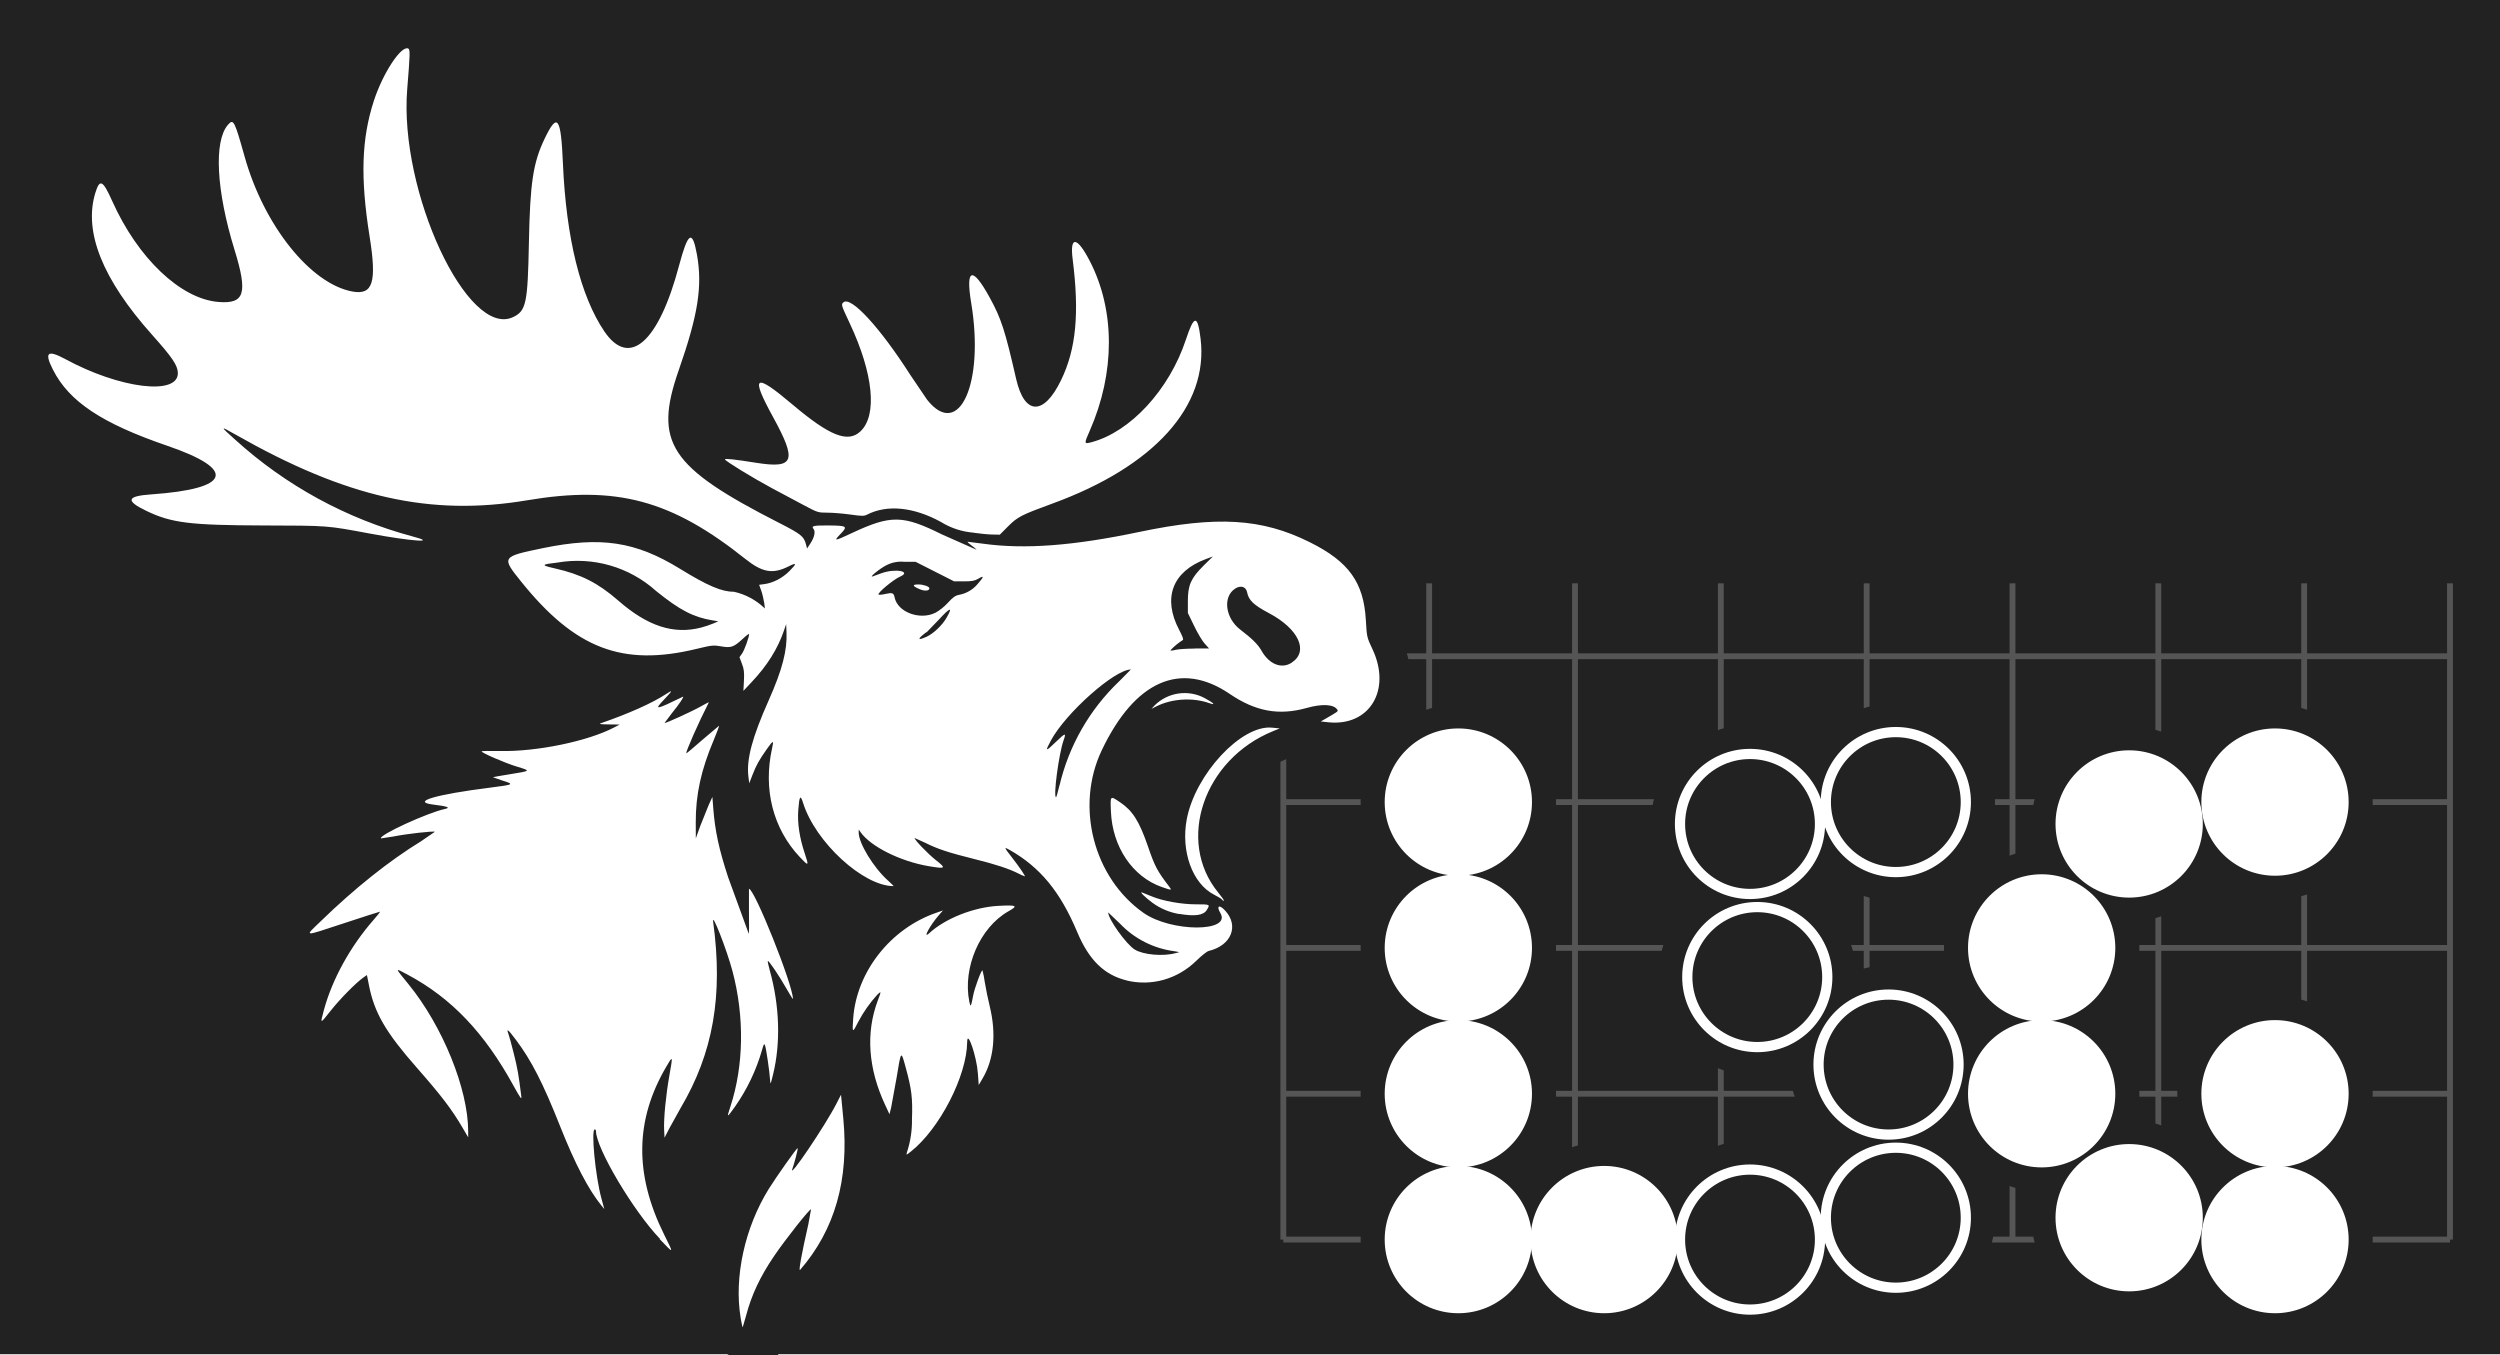
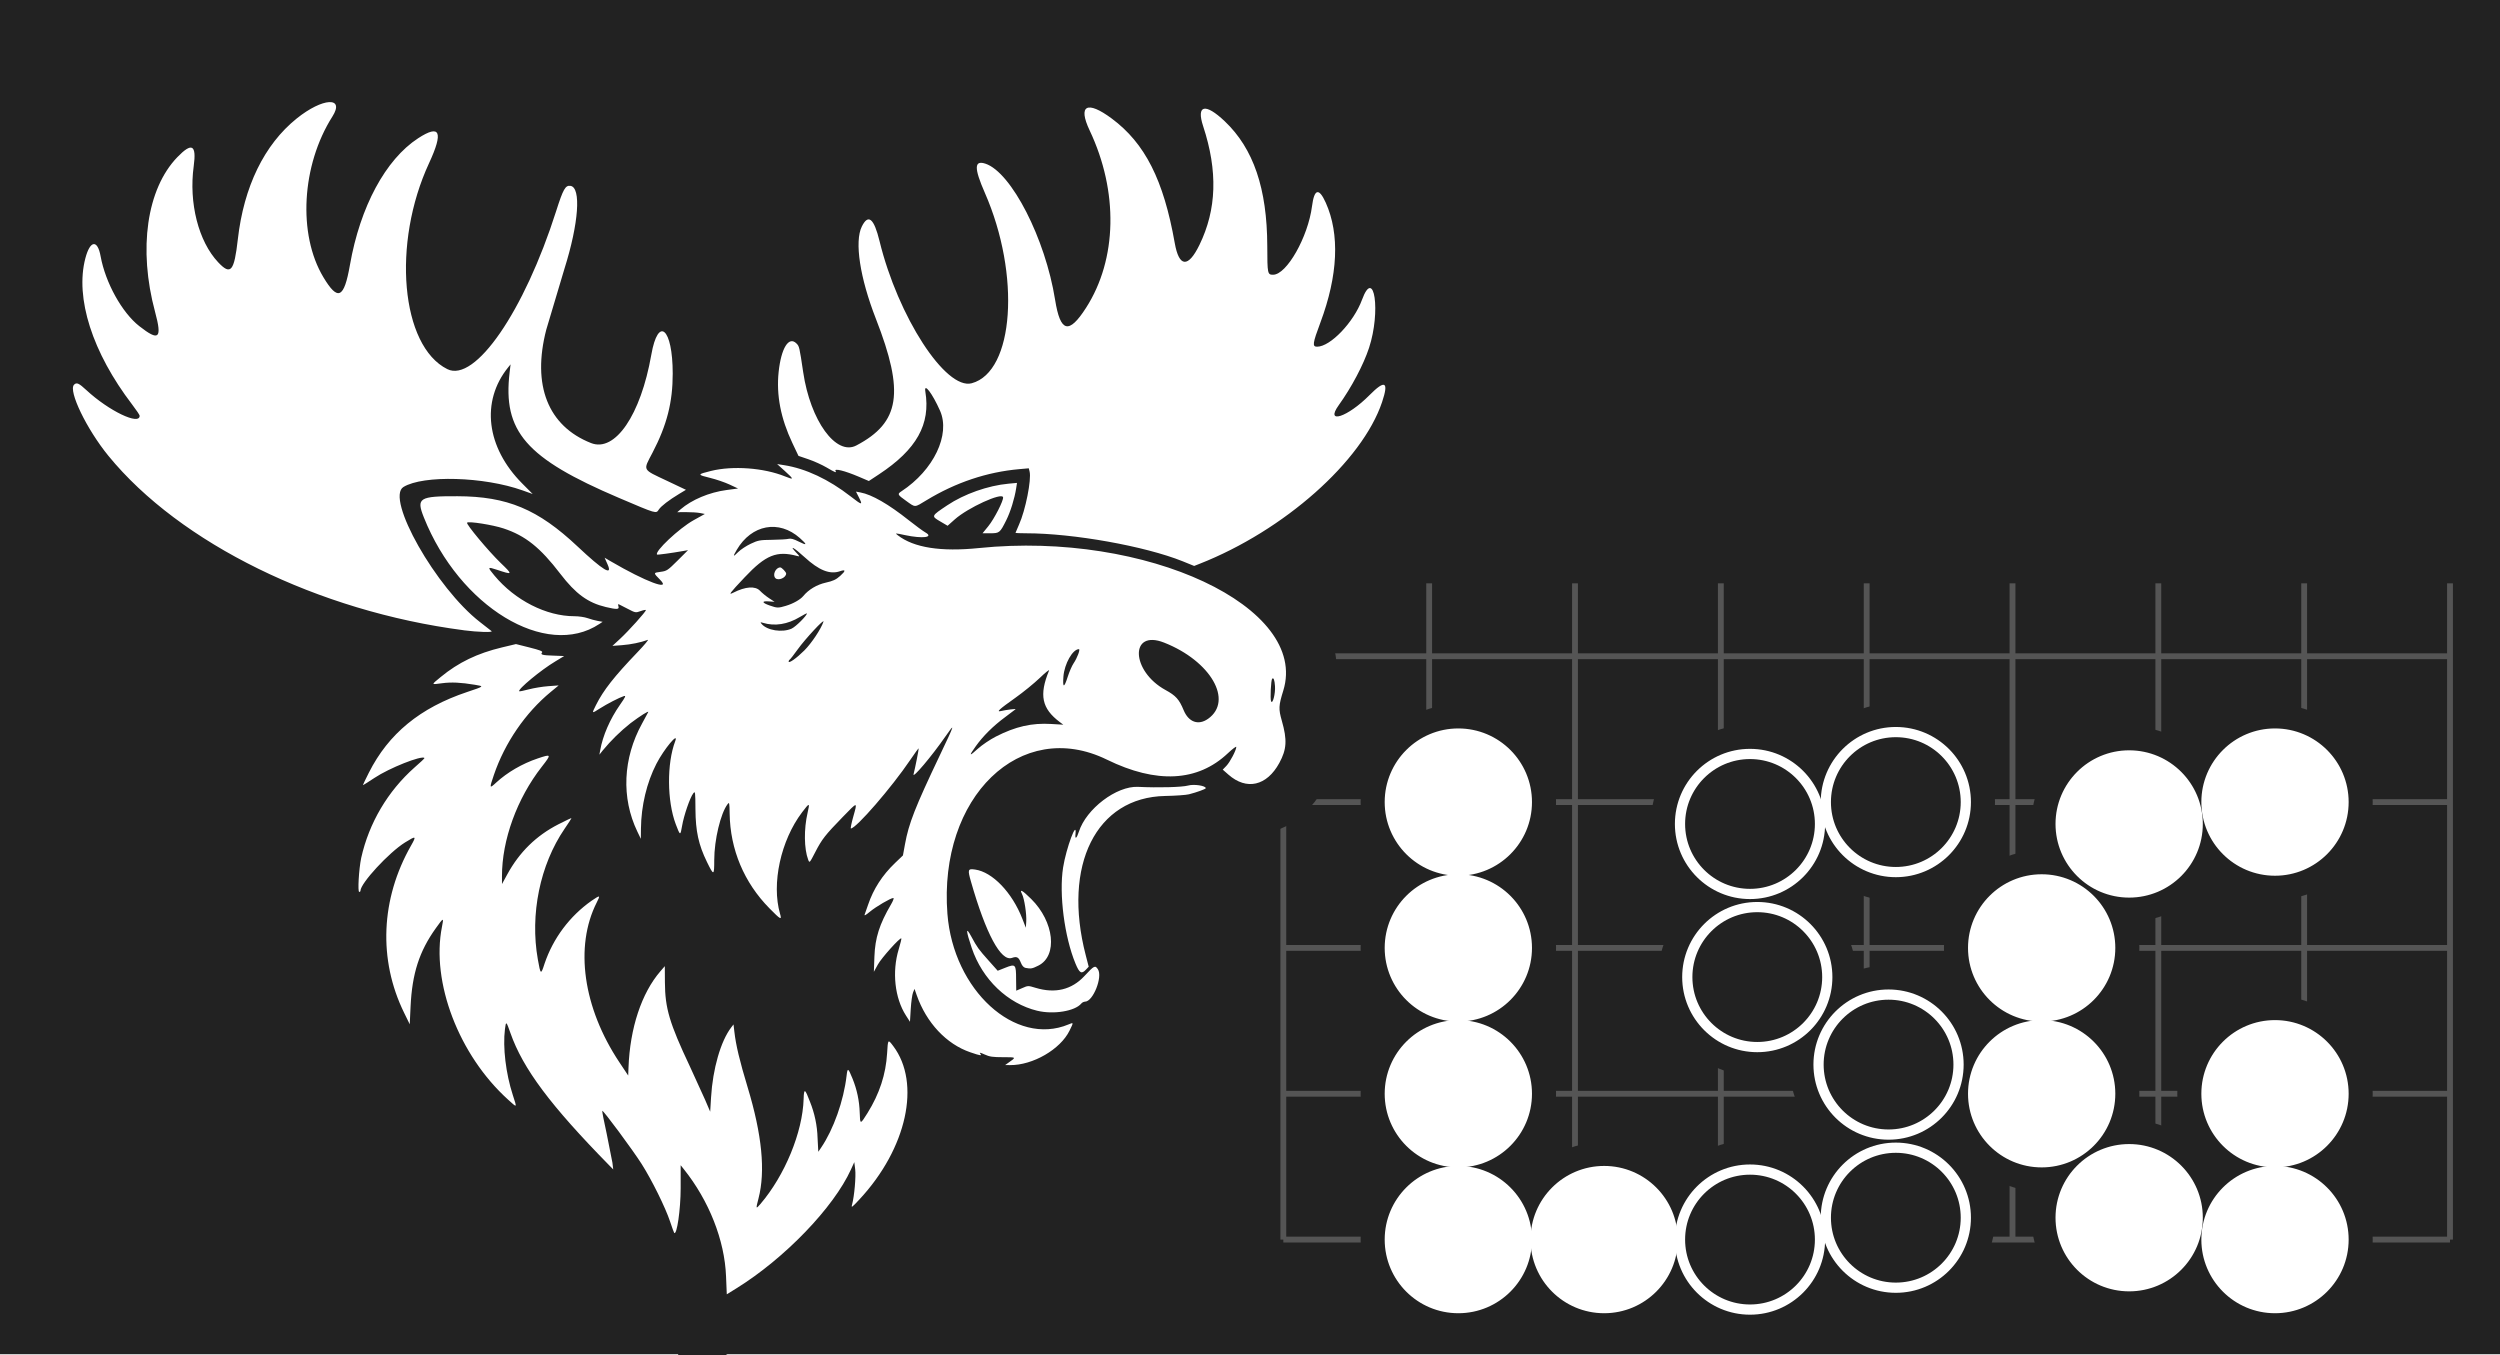
<svg xmlns="http://www.w3.org/2000/svg" width="600" height="325" viewBox="0 0 120 65">
  <rect width="120" height="65" fill="#222" />
  <g transform="scale(0.7) translate(68,-15)">
    <g stroke-width="0.4" stroke="#555">
      <path d="M 20, 60 h 80" />
      <path d="M 20, 70 h 80" />
      <path d="M 20, 80 h 80" />
      <path d="M 20, 90 h 80" />
      <path d="M 20,100 h 80" />
      <path d="M  20,55 v 45" />
      <path d="M  30,55 v 45" />
      <path d="M  40,55 v 45" />
      <path d="M  50,55 v 45" />
      <path d="M  60,55 v 45" />
      <path d="M  70,55 v 45" />
      <path d="M  80,55 v 45" />
      <path d="M  90,55 v 45" />
      <path d="M 100,55 v 45" />
    </g>
    <g stroke-width=".7" stroke="#FFF">
      <g stroke="none" fill="#222">
        <circle cx="32.0" cy=" 70.0" r="6.7" />
        <circle cx="32.0" cy=" 80.0" r="6.7" />
        <circle cx="32.0" cy=" 90.0" r="6.7" />
        <circle cx="32.0" cy="100.0" r="6.7" />
        <circle cx="42.0" cy="100.0" r="6.7" />
        <circle cx="62.0" cy=" 70.0" r="6.8" />
        <circle cx="52.0" cy=" 71.5" r="6.8" />
        <circle cx="52.5" cy=" 82.0" r="6.8" />
        <circle cx="61.5" cy=" 88.0" r="6.8" />
        <circle cx="62.0" cy=" 98.5" r="6.8" />
        <circle cx="52.0" cy="100.0" r="6.8" />
        <circle cx="88.0" cy=" 70.0" r="6.7" />
        <circle cx="78.0" cy=" 71.5" r="6.7" />
        <circle cx="72.0" cy=" 80.0" r="6.7" />
        <circle cx="72.0" cy=" 90.0" r="6.7" />
        <circle cx="78.0" cy=" 98.5" r="6.7" />
        <circle cx="88.0" cy="100.0" r="6.7" />
        <circle cx="88.0" cy=" 90.0" r="6.7" />
      </g>
      <g fill="#FFF">
        <circle cx="32.0" cy=" 70.0" r="4.7" />
        <circle cx="32.0" cy=" 80.0" r="4.7" />
        <circle cx="32.0" cy=" 90.0" r="4.7" />
        <circle cx="32.0" cy="100.0" r="4.7" />
        <circle cx="42.0" cy="100.0" r="4.7" />
      </g>
      <g fill="#222">
        <circle cx="62.0" cy=" 70.0" r="4.8" />
        <circle cx="52.0" cy=" 71.5" r="4.8" />
        <circle cx="52.5" cy=" 82.0" r="4.8" />
        <circle cx="61.5" cy=" 88.0" r="4.8" />
        <circle cx="62.0" cy=" 98.5" r="4.8" />
        <circle cx="52.0" cy="100.0" r="4.8" />
      </g>
      <g fill="#FFF">
        <circle cx="88.0" cy=" 70.0" r="4.7" />
        <circle cx="78.0" cy=" 71.5" r="4.7" />
        <circle cx="72.0" cy=" 80.0" r="4.7" />
        <circle cx="72.0" cy=" 90.0" r="4.7" />
        <circle cx="78.0" cy=" 98.5" r="4.7" />
        <circle cx="88.0" cy="100.0" r="4.7" />
        <circle cx="88.0" cy=" 90.0" r="4.7" />
      </g>
    </g>
  </g>
-   <g transform="scale(3.3) translate(0,0)">
-     <path fill="#fff" stroke="#222" stroke-width=".9" paint-order="stroke fill" d="M10.773 19.167c-.098-.588.06-1.31.408-1.872.108-.174.412-.604.421-.595s-.053.24-.076.299c-.07.183.476-.624.641-.947l.066-.129.033.345c.085.893-.122 1.619-.628 2.203-.026.03.021-.23.119-.661l.04-.219c-.008-.025-.375.438-.539.681-.202.298-.327.565-.405.861l-.05.173c-.003.003-.017-.06-.031-.14zm-1.174-1.148c-.385-.401-.93-1.319-.93-1.566 0-.014-.008-.025-.018-.025-.056 0 .008.674.096 1l.043.159-.043-.053c-.189-.233-.384-.608-.599-1.15-.25-.631-.42-.963-.648-1.265-.111-.148-.138-.168-.104-.078.011.028.046.159.079.29.053.21.069.306.107.611.008.061-.007.041-.113-.15-.422-.77-.904-1.275-1.536-1.613-.196-.104-.196-.115.009.137.498.612.867 1.524.868 2.139v.088l-.082-.14c-.155-.266-.314-.473-.662-.869-.454-.516-.62-.8-.699-1.201l-.03-.151-.055.039c-.106.075-.339.312-.471.479-.158.2-.156.201-.099-.011.122-.449.386-.926.722-1.309.058-.066.1-.119.092-.119s-.243.076-.526.169c-.604.198-.573.201-.336-.029.492-.478.996-.88 1.461-1.165l.2-.137c-.015-.015-.414.03-.601.068l-.182.028c-.043-.043.67-.372.929-.428.09-.019.039-.039-.169-.064-.327-.04.025-.145.83-.247.348-.044.354-.048.165-.106l-.128-.045c.002-.002.108-.021.234-.041.326-.053.324-.05.113-.114-.174-.053-.511-.199-.511-.221 0-.006.122-.008.272-.005.529.011 1.272-.142 1.654-.342l.082-.043-.159-.002c-.134-.002-.151-.005-.106-.02.404-.14.747-.294.942-.423.102-.067.095-.051-.035.086-.145.152-.12.148.277-.045.029-.014-.05.105-.161.241l-.105.14c.01.01.412-.174.53-.242.066-.038.118-.064.114-.057-.145.283-.341.726-.327.74.003.003.109-.086.235-.197l.24-.203c.006 0-.028.092-.076.206-.185.437-.264.797-.262 1.203l.001.228.067-.186.121-.301.053-.115.013.168c.025.326.083.594.216 1l.3.822c.005.005.006-.141.003-.323v-.331c.081 0 .638 1.394.64 1.601 0 .01-.043-.058-.095-.15-.103-.182-.259-.413-.271-.401-.004.004.009.066.029.138.143.513.16 1.052.048 1.511-.037.152-.039.156-.044.08-.007-.117-.056-.454-.073-.5-.012-.034-.019-.024-.044.066a2.76 2.76 0 0 1-.394.825c-.12.167-.121.167-.066-.002.195-.596.206-1.303.032-1.964-.083-.314-.305-.883-.283-.725.147 1.075.001 1.909-.475 2.713l-.157.283-.075.145-.006-.115c-.008-.156.025-.501.077-.793s.05-.289-.046-.124c-.455.776-.465 1.564-.032 2.439.145.292.148.289-.063.069zm3.592-1.256a1.45 1.45 0 0 0 .074-.485c.011-.302-.005-.435-.088-.739-.072-.265-.069-.269-.135.133l-.08.438-.024.097-.062-.133c-.248-.529-.285-1.05-.109-1.519.053-.14.053-.142-.003-.09a1.88 1.88 0 0 0-.282.401c-.083.165-.087.162-.072-.05.047-.679.543-1.311 1.211-1.54l.095-.033-.057.065c-.13.148-.244.359-.144.267.233-.216.65-.38 1.007-.399.269-.014.291-.002.148.078-.416.234-.67.82-.571 1.315.018.089.025.078.056-.088.021-.111.121-.381.136-.366a1.31 1.31 0 0 1 .032.165 5.503 5.503 0 0 0 .074.361c.097.399.06.765-.104 1.044l-.057.097-.012-.168c-.018-.248-.154-.647-.156-.458-.004.492-.4 1.262-.819 1.594-.069.054-.07.055-.057.013zm3.198-2.502c-.327-.079-.549-.296-.72-.703-.247-.589-.541-.945-.986-1.197-.083-.047-.08-.038.037.112.105.135.2.274.186.274a.675.675 0 0 1-.094-.042c-.136-.069-.331-.133-.629-.207-.389-.097-.545-.149-.725-.239l-.155-.07c0 .029.195.231.306.319.159.125.15.133-.105.09-.41-.07-.841-.286-.986-.493l-.027-.039-.001.039c-.004.154.213.512.426.703.049.044.086.081.081.081-.441 0-1.136-.639-1.315-1.208-.04-.128-.055-.106-.071.104-.014.189.019.405.096.633.061.181.055.185-.071.051-.392-.415-.539-.99-.405-1.588.027-.118.015-.116-.075.012-.117.166-.155.235-.209.374l-.049.126-.012-.096c-.031-.249.054-.57.298-1.117.194-.436.269-.725.256-.987l-.005-.115-.033.097c-.09.263-.243.506-.465.742l-.124.132.008-.149c.006-.121.001-.168-.029-.245l-.036-.096.037-.052c.034-.047.103-.238.103-.283 0-.01-.039.018-.086.062-.136.127-.174.141-.318.116-.116-.02-.135-.018-.359.036-1.081.262-1.768-.002-2.555-.981-.286-.356-.284-.36.323-.485.837-.172 1.343-.096 1.986.299.41.252.611.337.791.337a.93.93 0 0 1 .438.234c.025.053-.01-.153-.04-.24l-.034-.096.082-.011c.122-.017.257-.087.356-.186.114-.114.112-.132-.009-.071-.23.116-.382.09-.631-.109-1.076-.857-1.872-1.071-3.173-.852-1.408.237-2.631-.039-4.245-.958-.223-.127-.224-.123-.006.072a6.24 6.24 0 0 0 2.587 1.412c.375.098-.009.072-.628-.043-.629-.117-.59-.114-1.548-.117-1.065-.003-1.335-.037-1.698-.212-.307-.148-.287-.215.071-.24 1.158-.081 1.251-.358.236-.706-.955-.327-1.431-.644-1.666-1.108-.128-.254-.081-.294.181-.153.793.43 1.644.534 1.636.2-.003-.111-.08-.224-.379-.559-.717-.804-.992-1.492-.823-2.054.065-.215.109-.195.247.113.372.831.994 1.423 1.544 1.468.383.032.431-.124.235-.759-.265-.859-.303-1.578-.096-1.817.081-.093.095-.066.244.465.281 1 .957 1.846 1.565 1.959.3.056.359-.132.252-.8-.136-.854-.118-1.42.062-1.974.13-.399.393-.802.498-.761.031.012.03.069-.013.594-.12 1.485.88 3.633 1.543 3.312.187-.09.21-.202.227-1.074.017-.881.061-1.17.23-1.522.185-.385.236-.315.265.363.047 1.084.256 1.931.603 2.443.364.536.79.159 1.087-.961.129-.485.193-.524.259-.159.083.461.018.875-.265 1.685-.367 1.053-.134 1.407 1.463 2.221.316.161.358.195.388.31l.016.061.047-.071c.059-.088.078-.176.048-.212-.037-.045-.005-.053.21-.052.275.002.29.011.186.119-.109.114-.101.114.16-.008.569-.266.741-.264 1.312.02l.504.223a.45.45 0 0 0-.074-.062c-.041-.03-.066-.055-.057-.055s.113.013.229.029c.601.083 1.31.03 2.264-.171 1.134-.238 1.786-.199 2.484.149.567.282.784.584.815 1.134.014.245.015.249.095.419.281.593-.039 1.127-.638 1.066l-.113-.012.096-.055c.154-.089.16-.093.145-.116-.049-.079-.22-.089-.443-.026-.406.114-.745.053-1.124-.205-.712-.483-1.378-.19-1.859.82-.389.816-.122 1.854.608 2.367.401.281 1.283.283 1.117.002-.064-.108-.015-.13.072-.033.202.222.085.506-.242.584-.025.006-.105.069-.177.14-.275.27-.654.378-1.02.289zm.712-.397l.053-.015-.071-.013a1.33 1.33 0 0 1-.792-.401l-.172-.164c0 .098.262.464.387.541s.417.102.595.051zm-1.69-2.438a3.06 3.06 0 0 1 .869-1.517l.169-.171c-.235 0-.945.63-1.162 1.031-.09.167-.081.17.074.02.136-.132.15-.134.11-.023-.07.195-.154.83-.11.83.005 0 .027-.077.049-.171zm3.376-1.787c.254-.164.104-.492-.332-.722-.219-.116-.293-.186-.315-.301-.016-.083-.093-.107-.175-.054-.183.12-.143.431.078.598.171.13.255.214.307.306.111.197.29.268.437.174zm-1.408-.207h.207l-.063-.07c-.035-.038-.104-.154-.154-.258l-.091-.188V8.74c0-.231.046-.332.234-.518l.13-.128-.102.038c-.488.181-.633.567-.388 1.031.051.097.067.142.051.148a.887.887 0 0 0-.178.147c-.003.008.029.006.071-.005s.169-.019.284-.019zm-3.902-.17c.1-.045.228-.167.29-.275.096-.166.057-.158-.111.026l-.172.178c-.005 0-.038.024-.071.053-.07.06-.044.067.065.018zm-3.278-.134a1.45 1.45 0 0 0 .176-.059l.073-.032-.08-.013c-.279-.045-.481-.149-.824-.427a1.71 1.71 0 0 0-1.437-.414c-.239.027-.243.038-.035.085.377.085.628.212.92.467.428.374.806.497 1.207.393zm3.404-.213a.77.77 0 0 0 .185-.148c.073-.08.108-.105.163-.115a.46.46 0 0 0 .273-.162c.091-.103.092-.124.007-.073-.054.032-.093.039-.21.039h-.143l-.28-.142-.28-.142h-.16a.47.47 0 0 0-.258.046c-.095.045-.275.191-.203.165l.124-.045c.203-.074.448-.027.268.051-.095.041-.331.238-.31.259.006.006.049.003.096-.008.106-.024.124-.017.138.051.043.213.367.334.592.222zm-.231-.347c-.102-.044-.107-.067-.014-.067.072 0 .16.03.16.055 0 .041-.067.046-.147.012zm3.78 4.727a.919.919 0 0 1-.391-.165c-.109-.081-.194-.166-.147-.148l.135.055c.166.069.435.117.651.117.203 0 .203 0 .154.081s-.175.096-.402.058zm.622-.211c-.006-.01-.057-.041-.112-.069-.317-.16-.488-.631-.4-1.099.124-.655.793-1.374 1.238-1.332l.115.011-.098.04c-1.01.41-1.413 1.598-.797 2.348.054.066.091.119.081.119s-.022-.008-.028-.018zm-.878-.183c-.424-.15-.715-.583-.737-1.095-.01-.238-.013-.235.131-.138.185.124.281.276.407.642.099.29.136.36.308.584.045.059.04.059-.109.007zm-.104-2.638a.62.62 0 0 1 .738-.105c.13.072.158.104.061.07-.243-.086-.546-.067-.772.047l-.071.036zm-2.628-2.515a1.06 1.06 0 0 1-.478-.156c-.398-.218-.784-.256-1.075-.106-.043.022-.075.022-.244-.002-.107-.015-.257-.027-.333-.027-.134 0-.143-.003-.331-.103l-.467-.249c-.284-.152-.691-.401-.691-.423 0-.016.144 0 .451.049.558.089.6-.023.25-.662-.336-.613-.273-.654.281-.185.541.457.806.562.988.391.249-.233.189-.839-.154-1.57-.127-.271-.129-.276-.092-.308.11-.091.529.364.973 1.058l.243.359c.464.587.837-.235.641-1.411-.084-.507.02-.533.274-.067.164.3.22.474.381 1.179.121.527.402.534.653.014.219-.452.268-.972.168-1.761-.043-.34.064-.329.248.026.372.717.372 1.627.001 2.471-.084.191-.084.196.022.168.568-.149 1.136-.765 1.377-1.495.119-.361.171-.363.213-.011.119.978-.672 1.857-2.159 2.399-.448.164-.502.191-.642.331l-.119.12-.111-.002c-.061-.001-.182-.013-.27-.026z" />
+   <g transform="scale(0.7) translate(0,-3)">
+     <path fill="#FFF" stroke="#222" stroke-width="7" paint-order="stroke fill" d="M49.786 90.522c-.095-2.477-1.166-5.19-2.903-7.36l-.209-.261v1.566c0 1.455-.259 3.258-.443 3.075-.02-.019-.145-.367-.28-.772-.318-.961-1.251-2.851-1.954-3.957-.611-.962-2.641-3.703-2.699-3.644-.02.02.116.726.303 1.569l.394 1.992.055.46-.246-.251c-4.06-4.136-5.942-6.654-6.802-9.101-.291-.829-.305-.839-.377-.265-.155 1.244.058 3.032.539 4.516.297.916.318.896-.327.313-3.375-3.054-5.285-8.05-4.531-11.85.131-.658.117-.655-.422.098-1.135 1.585-1.625 3.108-1.731 5.374l-.057 1.213-.389-.796c-1.776-3.63-1.603-7.796.474-11.449.388-.682.356-.699-.41-.222-1.107.69-3.054 2.802-3.054 3.313 0 .043-.038.078-.084.078-.116 0-.026-1.55.134-2.328a11.72 11.72 0 0 1 3.667-6.214c.389-.336.694-.625.676-.643-.195-.195-2.424.692-3.434 1.367-.436.291-.792.513-.792.492s.185-.404.41-.852c1.349-2.675 3.512-4.451 6.741-5.533 1.189-.398 1.176-.386.527-.494-.957-.16-1.606-.191-2.24-.107-.781.103-.775.129-.098-.428 1.212-.997 2.507-1.623 4.197-2.027l.959-.229.937.236c.701.176.916.261.854.336-.131.158.018.199.797.221l.717.028c0 .004-.272.17-.606.368-.976.58-2.6 1.924-2.475 2.049.018.018.314-.042.658-.133s.945-.19 1.336-.218l.711-.052-.544.448c-1.738 1.43-3.149 3.49-3.897 5.686-.319.938-.313.96.153.531.766-.706 1.792-1.302 2.855-1.659.944-.317.953-.297.273.574-1.698 2.173-2.733 5.022-2.728 7.512l.001.528.363-.664c.832-1.525 1.985-2.654 3.504-3.432.495-.253.899-.444.899-.423s-.213.35-.474.731c-1.685 2.466-2.382 5.869-1.834 8.953.189 1.066.21 1.079.461.293a8.69 8.69 0 0 1 3.225-4.313c.598-.404.614-.399.351.122-1.528 3.021-.936 7.209 1.548 10.945l.612.92.02-.544c.1-2.709.892-5.105 2.186-6.606l.304-.352.007 1.116c.011 1.777.31 2.786 1.711 5.758l1.042 2.285.352.822.059-.981c.118-1.967.663-3.859 1.383-4.799l.157-.205.058.497c.108.937.363 2.004.91 3.811.988 3.265 1.231 5.752.746 7.623-.19.732-.184.75.128.386 1.678-1.96 2.898-4.924 2.966-7.206.022-.75.09-.722.432.183a7.21 7.21 0 0 1 .524 2.498l.05.942.194-.285c.851-1.253 1.547-3.217 1.746-4.933.066-.564.102-.546.406.198s.47 1.529.494 2.335c.025.829.034.829.531.032.823-1.321 1.262-2.656 1.347-4.102.058-.977.057-.976.42-.495 1.918 2.548.935 7.018-2.312 10.511-.535.576-.577.604-.508.349.153-.564.272-1.92.212-2.406l-.062-.494-.228.502c-1.189 2.615-4.549 6.101-7.857 8.153l-.658.408zm19.342-14.636c.577-.401.584-.393-.347-.393-.717 0-.93-.032-1.269-.188-.279-.129-.375-.148-.303-.063.142.171.044.159-.667-.083-1.646-.56-3.022-2.028-3.686-3.932l-.146-.418-.103.251c-.056.138-.127.646-.156 1.128l-.053.877-.28-.437c-.765-1.195-.96-2.992-.492-4.537.118-.391.2-.726.181-.745-.083-.083-1.358 1.336-1.609 1.79l-.276.502.038-1.046c.047-1.285.344-2.219 1.139-3.576.147-.25.214-.439.158-.439-.179 0-1.192.594-1.614.946-.286.239-.394.295-.35.181a24.94 24.94 0 0 0 .231-.659c.367-1.086.978-2.033 1.85-2.868l.542-.519.142-.778c.258-1.418.69-2.52 2.384-6.08 1.052-2.21 1.075-2.291.38-1.289-.936 1.349-2.272 2.929-2.178 2.576.102-.384.373-1.751.351-1.773-.013-.013-.274.346-.58.799-1.278 1.889-3.71 4.696-4.068 4.696-.035 0 .039-.367.165-.816.293-1.043.318-1.044-.724.028-1.207 1.242-1.424 1.518-1.882 2.406-.394.762-.396.765-.488.524-.283-.743-.3-2.101-.041-3.217.164-.706.136-.709-.374-.037-1.466 1.931-2.112 4.9-1.514 6.962.133.457.047.413-.731-.378-1.739-1.767-2.688-4.028-2.725-6.492-.012-.76-.022-.805-.143-.644-.477.628-.912 2.447-.913 3.823-.001 1.095-.029 1.103-.5.139-.577-1.181-.779-2.107-.789-3.614-.008-1.224-.014-1.267-.153-1.087-.222.288-.644 1.519-.763 2.224-.117.695-.131.691-.437-.12-.597-1.586-.614-4.162-.037-5.679.271-.713-.767.532-1.288 1.545-.662 1.286-1.042 2.879-1.059 4.433l-.008.711-.241-.502c-1.108-2.307-.989-5.02.324-7.402l.424-.788c.049-.115-.542.257-1.215.764a12.66 12.66 0 0 0-1.901 1.864l-.233.293.053-.293c.182-1.017.668-2.136 1.357-3.124.393-.563.43-.648.262-.596-.298.092-1.147.53-1.64.845-.572.365-.567.369-.262-.241.507-1.012 1.243-1.948 2.835-3.609.483-.504.803-.888.711-.854-.471.176-1.157.317-1.755.362l-.667.05.535-.494c.567-.524 1.761-1.851 1.761-1.958 0-.035-.16-.006-.355.064-.351.126-.362.124-.899-.156l-.615-.315c-.039-.017-.046.048-.015.146.07.22-.098.23-.86.05-1.231-.29-2.073-.904-3.126-2.28-1.378-1.801-2.388-2.609-3.885-3.108-.741-.247-2.396-.51-2.508-.398-.089.089 1.473 1.961 2.306 2.764.848.817.84.831-.277.46-.634-.21-.643-.185-.152.405 1.412 1.696 3.555 2.786 5.48 2.786.295 0 .701.059.903.131s.517.159.701.192l.335.06-.226.15c-3.656 2.424-9.592-1.182-12.033-7.308-.532-1.334-.328-1.462 2.305-1.453 3.419.011 5.516.889 8.233 3.444 1.755 1.65 2.422 2.051 2.064 1.242l-.207-.469.434.254c2.373 1.388 4.157 2.057 3.377 1.265-.485-.493-.486-.484.043-.554.407-.054.481-.104 1.15-.771l.715-.713-.335.059c-.788.139-1.759.272-1.787.244-.199-.193 1.511-1.803 2.499-2.353l.777-.432-.326-.064c-.179-.035-.605-.063-.946-.061l-.62.003.224-.193c.77-.662 1.972-1.168 3.149-1.325l.795-.106-.586-.273c-.322-.15-.914-.353-1.316-.45-.911-.221-.909-.245.041-.48 1.501-.372 3.622-.216 5.079.373.634.256.632.21-.015-.374l-.523-.471.478.075c1.482.232 3.056.972 4.563 2.143.792.615.847.622.567.069l-.202-.398.306.057c.781.144 1.923.801 3.316 1.907.459.365.977.744 1.149.842.582.332-.201.432-1.399.178-.71-.15-.71-.15-.502.011 1.098.85 2.952 1.142 5.562.875 11.487-1.176 22.642 4.048 20.87 9.773-.323 1.043-.333 1.253-.099 2.075.374 1.312.335 1.954-.173 2.888-.859 1.578-2.246 1.896-3.491.8l-.389-.342.251-.26c.249-.258.677-1.075.679-1.295 0-.063-.262.134-.584.437-2.068 1.951-4.888 2.098-8.29.432-5.916-2.897-11.557 2.56-10.935 10.578.406 5.232 4.651 9.105 8.305 7.579.355-.148.354-.156.067.43-.627 1.281-2.516 2.374-4.079 2.36l-.335-.003zm-.841-22.378c1.349-.69 2.47-.945 3.798-.864l.827.05-.237-.178c-1.24-.931-1.433-1.851-.74-3.538.038-.092-.248.136-.634.507s-1.145.988-1.685 1.371c-1.098.778-1.32.982-.983.902.355-.084 1.048-.169 1.004-.123-.023.024-.349.271-.724.548-.812.601-1.5 1.283-2.003 1.988-.492.689-.464.721.145.169.282-.255.837-.63 1.234-.833zm14.552-1.218c1.751-1.247.182-3.966-3.014-5.225-2.368-.933-2.281 1.951.097 3.251.708.387.934.638 1.243 1.384.341.823 1.013 1.06 1.674.589zm4.589-2.245c-.032-.432-.096-.599-.194-.501-.082.082-.146 1.376-.076 1.54.106.251.308-.526.27-1.039zm-14.211-.641c.107-.339.288-.753.402-.921.245-.361.474-.969.364-.969-.428 0-.997 1.007-1.063 1.88-.06.798.047.801.297.01zM55.16 47.596c.485-.483 1.142-1.471 1.306-1.964.086-.259-1.25 1.176-1.77 1.902-.255.356-.499.669-.542.695s-.077.085-.077.131c0 .159.539-.221 1.084-.764zm-.872-1.494c.281-.128 1.043-.888 1.043-1.04 0-.025-.216.086-.481.245-.844.509-1.723.649-2.53.402-.185-.056-.196-.048-.099.07.371.453 1.422.617 2.068.324zm-.382-1.565c.481-.143.975-.422 1.175-.665.368-.447.935-.784 1.545-.92.497-.111.698-.204.982-.457.398-.355.394-.467-.011-.325-.69.24-1.438-.058-2.429-.967-.708-.65-1.098-.868-.586-.327.273.289.277.301.079.248-1.397-.377-2.154-.07-3.594 1.459-1.062 1.127-1.147 1.243-.777 1.055.827-.421 1.505-.468 1.825-.127.135.144.415.373.622.509l.376.247-.398-.029c-.508-.037-.476.094.068.283.517.179.575.18 1.121.018zm-.734-1.892c-.22-.22.016-.736.336-.736.094 0 .4.32.4.418 0 .287-.536.518-.736.318zm-1.697-2.357c.506-.24.626-.262 1.471-.272.506-.006 1.014-.036 1.129-.068.149-.041.348.013.69.186.585.296.608.229.084-.237-1.436-1.278-3.311-.929-4.327.804-.285.486-.266.516.095.155.168-.168.554-.424.857-.567zm19.657 32.023c-2.042-.496-3.772-2.153-4.499-4.309-.405-1.2-.417-1.503-.033-.791.41.76.493.875 1.211 1.679l.603.676.528-.21c.694-.275.733-.233.733.786l.01.79c.006 0 .19-.08.41-.177.397-.175.403-.176.91-.021 1.343.41 2.478.137 3.355-.806.674-.725.734-.755.925-.463.341.52-.334 2.219-.882 2.219a.39.39 0 0 0-.258.131c-.434.523-1.904.764-3.014.494zm2.615-3.239c-.759-1.834-1.136-4.762-.849-6.587.208-1.321.966-3.356.849-2.279-.042.383.085.289.233-.173.502-1.57 2.585-3.15 4.059-3.077 1.384.068 3.011.025 3.429-.09.404-.112 1.213.01 1.213.182 0 .058-.614.281-1.152.418-.197.05-.931.102-1.631.115-4.732.088-7.052 4.736-5.448 10.919l.204.788-.183.195c-.312.332-.448.255-.724-.411zm-3.427.296c-.128-.024-.234-.144-.32-.359-.151-.378-.273-.443-.612-.324-.754.263-1.786-1.66-2.807-5.232-.238-.833-.216-.897.284-.827 1.189.168 2.539 1.573 3.238 3.373l.24.618.028-.414c.034-.511-.13-1.589-.29-1.898-.196-.381.017-.267.626.335 1.585 1.564 1.838 3.904.494 4.574-.427.213-.509.227-.883.156zM31.785 46.215c-9.964-1.3-19.449-5.958-24.352-11.959-1.49-1.824-2.766-4.465-2.355-4.876.177-.177.326-.111.85.375 1.533 1.42 3.652 2.438 3.649 1.752 0-.052-.231-.395-.512-.763-2.732-3.573-3.928-7.309-3.211-10.037.324-1.234.834-1.3 1.045-.136.328 1.807 1.464 3.861 2.651 4.791 1.356 1.062 1.578.863 1.084-.974-1.164-4.319-.572-8.434 1.524-10.609 1-1.037 1.327-.859 1.125.613-.345 2.521.327 5.162 1.678 6.594.86.912 1.097.636 1.347-1.575.409-3.61 1.815-6.497 4.033-8.282 1.786-1.437 3.33-1.522 2.45-.134-2.114 3.333-2.38 8.071-.619 11.009.998 1.665 1.42 1.471 1.824-.836.699-3.991 2.443-7.232 4.674-8.686 1.512-.985 1.749-.447.753 1.701-2.558 5.512-1.936 12.541 1.251 14.129 1.896.945 5.273-3.959 7.461-10.833.483-1.517.634-1.784.983-1.734.745.106.567 2.572-.41 5.674l-1.248 4.182c-.991 3.814.113 6.613 3.068 7.78 1.652.652 3.407-1.919 4.132-6.05.473-2.7 1.466-1.834 1.469 1.282.002 1.969-.398 3.537-1.385 5.428-.656 1.258-.733 1.112 1.007 1.936l1.286.61-.461.277c-.697.42-1.247.842-1.399 1.075-.193.295-.126.314-2.741-.8-6.377-2.718-7.973-4.553-7.49-8.61l.065-.544-.169.209c-1.88 2.332-1.498 5.482.966 7.958l.719.723-.697-.249c-2.643-.943-6.802-1.062-8.163-.234-1.259.765 2.243 6.946 5.25 9.267l.79.618c.116.1-.951.067-1.92-.059zm49.308-4.729c-2.598-1.04-7.498-1.916-10.727-1.918-.403 0-.732-.014-.732-.031s.109-.271.242-.565c.443-.979.863-3.088.725-3.638l-.056-.222-.644.057c-2.216.195-4.364.914-6.366 2.131-.849.516-.746.512-1.398.047-.6-.428-.618-.465-.322-.659 2.205-1.445 3.373-3.885 2.644-5.526-.529-1.191-1.113-1.955-1.008-1.317.37 2.25-.593 3.973-3.174 5.678l-.699.461-.681-.291c-.983-.42-1.732-.602-1.601-.391.089.144-.037.094-.613-.245-.307-.181-.867-.435-1.245-.563l-.686-.234-.417-.879c-.799-1.686-1.11-3.29-.943-4.873.173-1.641.697-2.482 1.221-1.958.197.197.203.223.464 1.979.493 3.322 2.254 5.748 3.642 5.018 3.001-1.578 3.317-3.625 1.343-8.685-1.099-2.816-1.477-5.297-.966-6.329.441-.889.833-.568 1.214.995 1.266 5.187 4.536 10.232 6.322 9.752 2.91-.784 3.368-7.433.899-13.061-.745-1.697-.734-2.251.039-1.996 1.78.587 4.111 5.139 4.779 9.331.358 2.244.942 2.395 2.125.55 2.136-3.329 2.229-7.969.244-12.162-.818-1.728-.181-2.072 1.512-.817 2.283 1.693 3.561 4.216 4.324 8.539.295 1.67.918 1.719 1.692.133 1.185-2.431 1.269-5.061.257-8.14-.483-1.47.142-1.612 1.484-.337 1.967 1.869 2.901 4.61 2.912 8.553.005 1.91.016 1.966.399 1.966.93 0 2.396-2.583 2.669-4.701.155-1.199.475-1.279.944-.236.967 2.155.84 4.982-.371 8.22-.534 1.429-.565 1.652-.226 1.652.91 0 2.512-1.675 3.081-3.22.844-2.294 1.298.819.481 3.303-.38 1.156-1.198 2.703-2.08 3.932-.955 1.332.613.819 2.107-.689 1.077-1.087 1.342-.941.867.474-1.363 4.06-6.721 8.808-12.509 11.086l-.376.148zm-13.327-2.399c.41-.502 1.062-1.779 1.016-1.989-.077-.353-2.412.717-3.309 1.515l-.494.44-.514-.303c-.616-.363-.618-.359.489-1.1 1.161-.777 2.792-1.353 4.201-1.483l.582-.054-.057.368c-.111.716-.391 1.616-.684 2.201-.428.855-.465.885-1.09.885h-.532z" />
  </g>
</svg>
